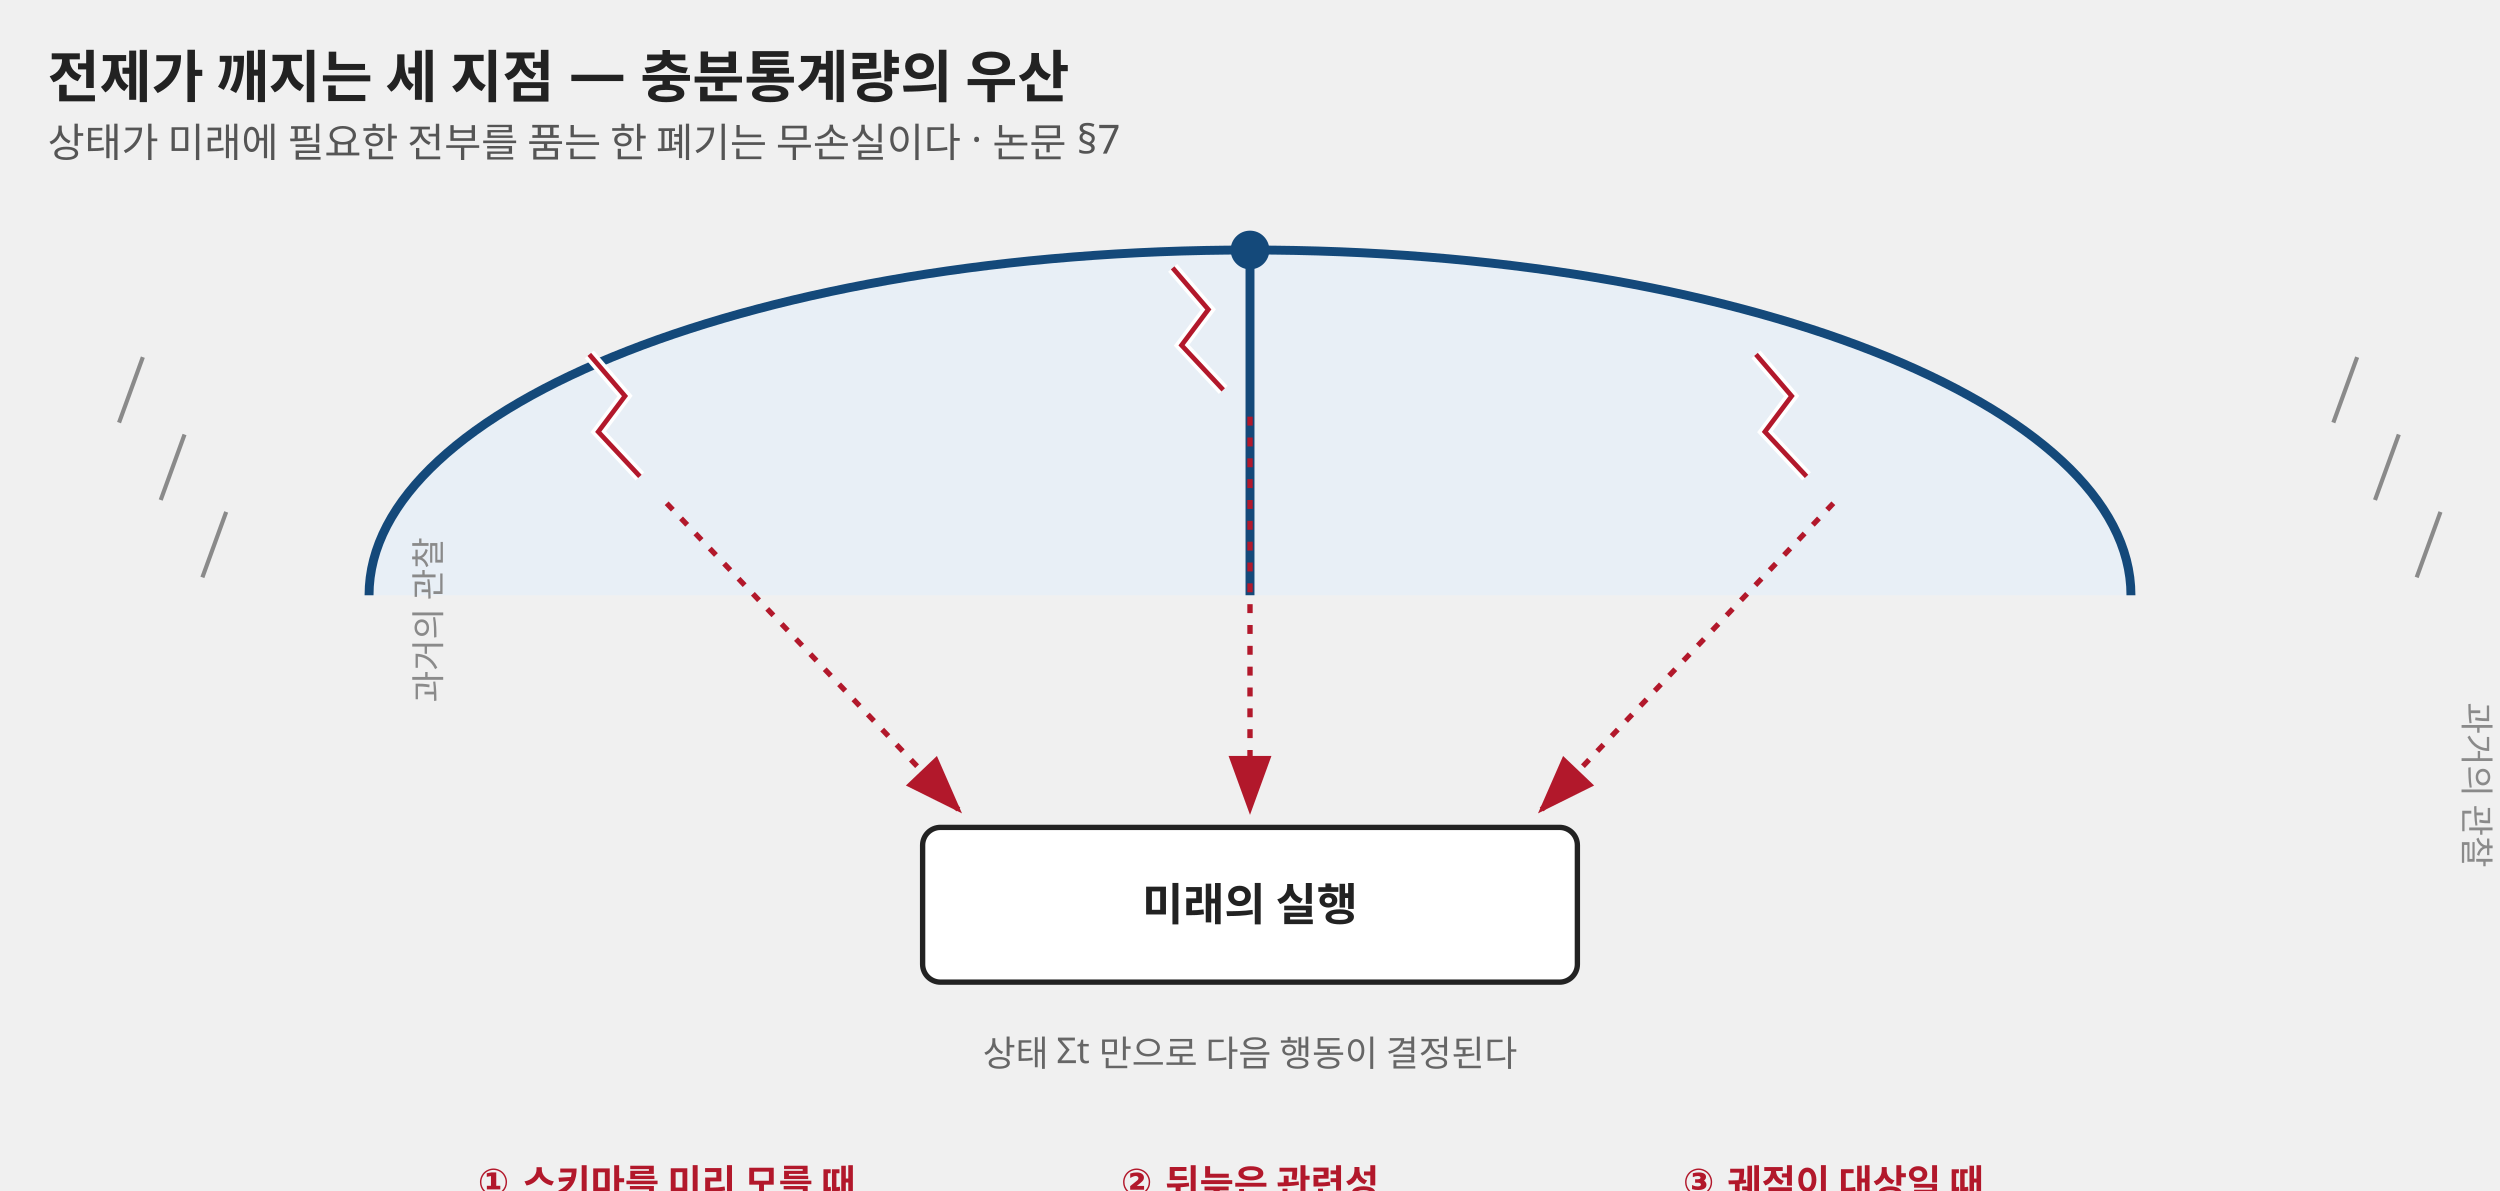
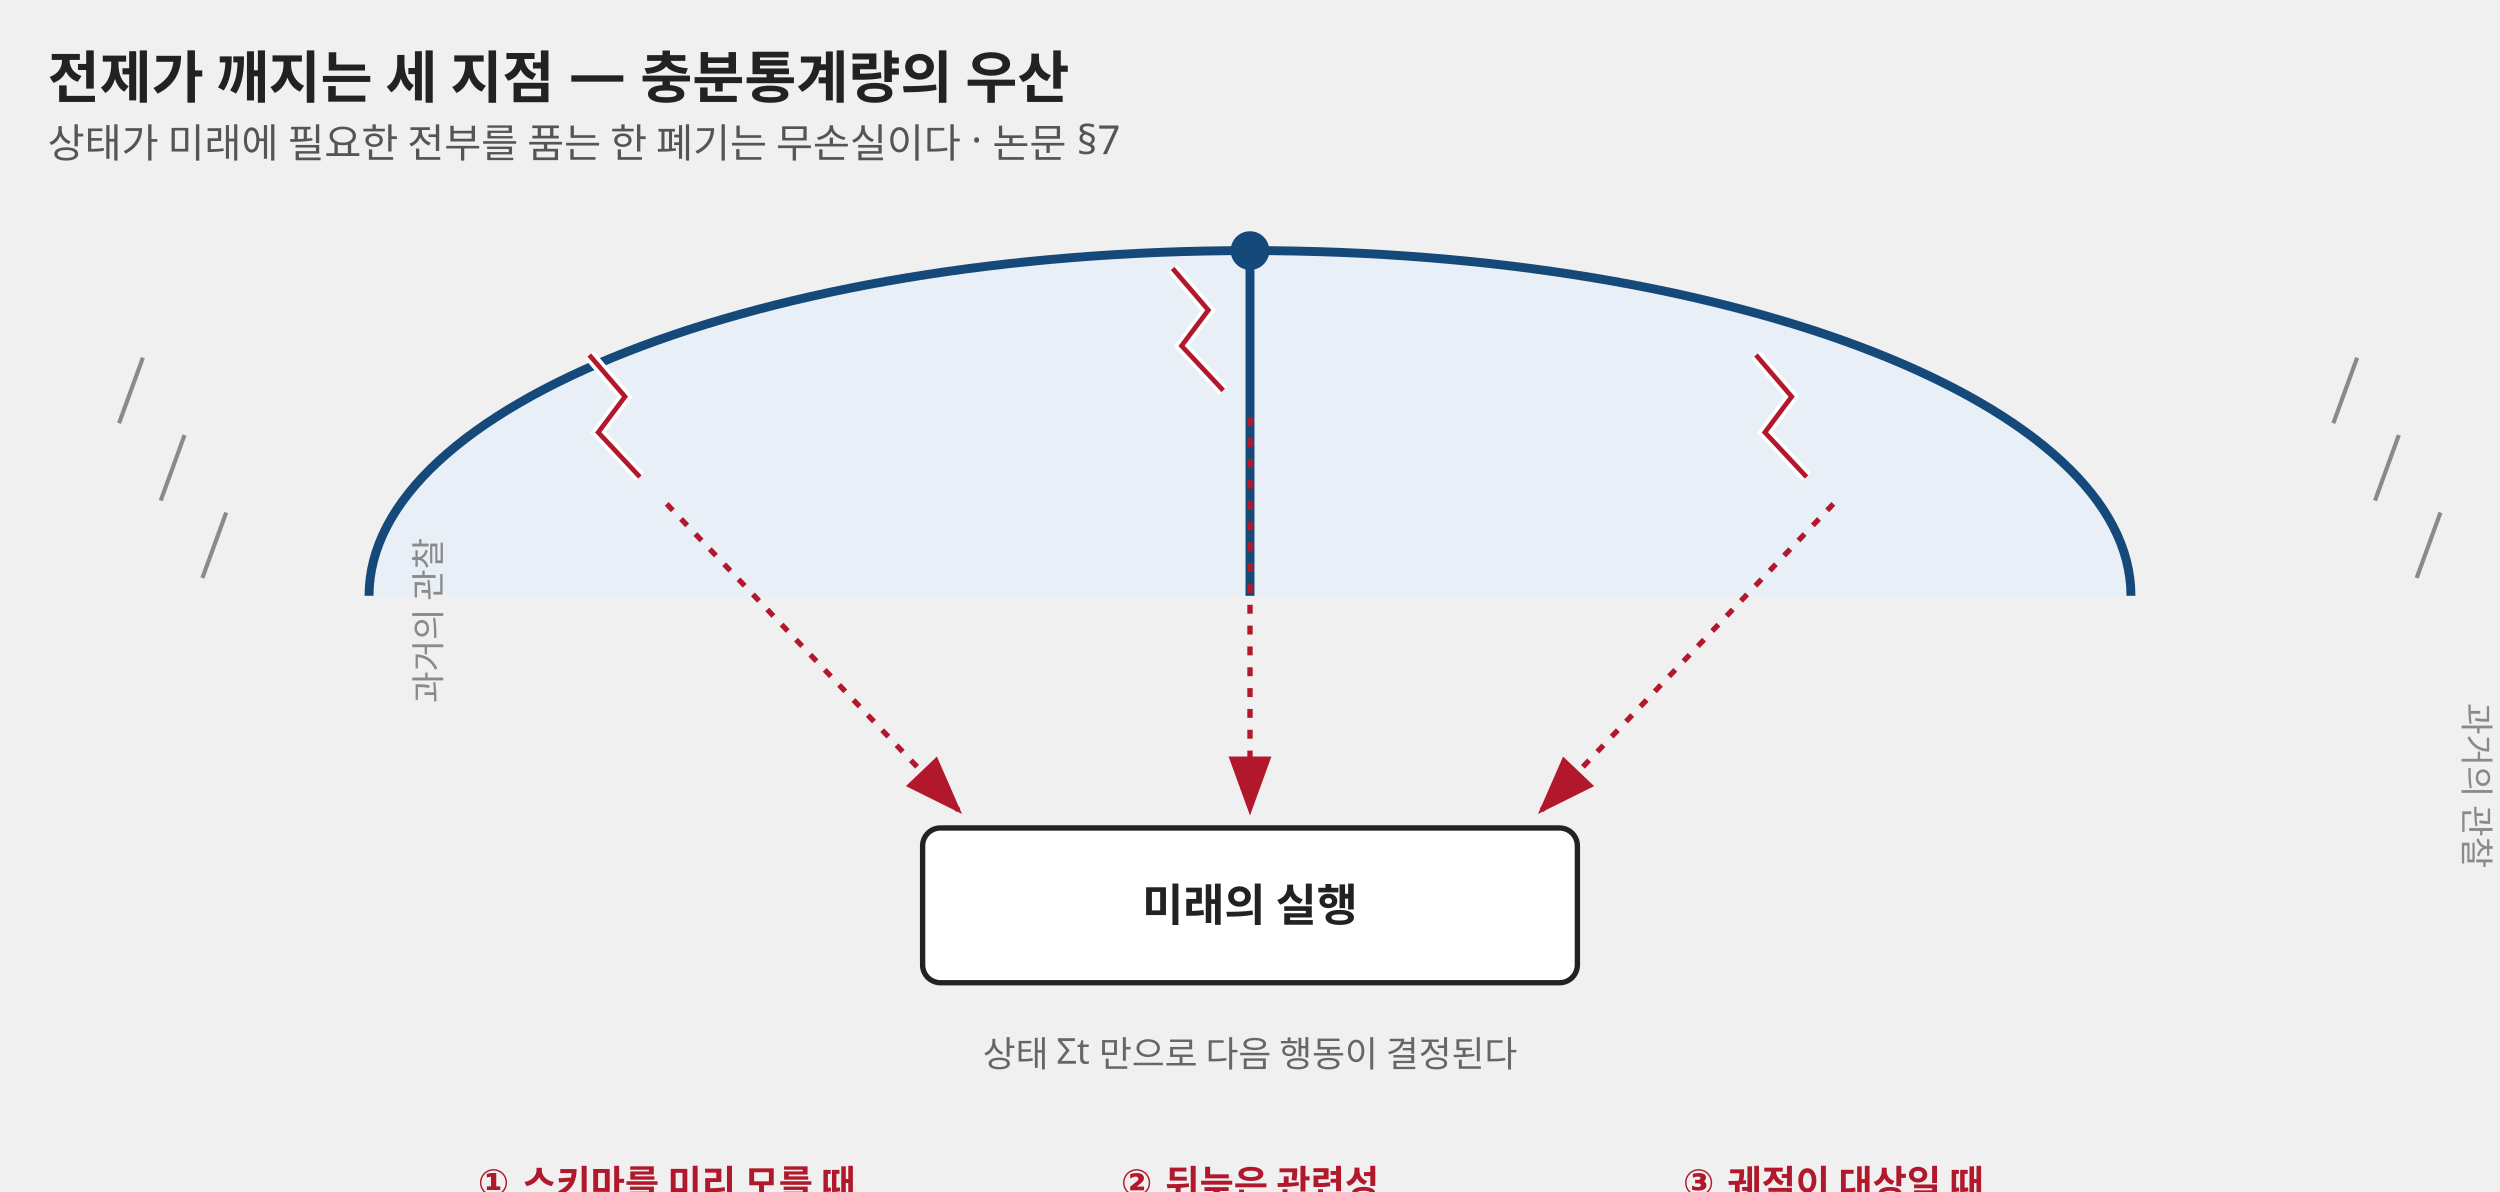
- <svg xmlns="http://www.w3.org/2000/svg" viewBox="0 0 840 400" width="840" height="400" style="background:#ffffff">
+ <svg xmlns="http://www.w3.org/2000/svg" viewBox="0 0 840 400" width="600" height="286" style="background:#ffffff">
  <defs>
    <marker id="ah" markerWidth="11" markerHeight="8" refX="10" refY="4" orient="auto">
      <polygon points="0 0, 11 4, 0 8" fill="#222222" />
    </marker>
    <marker id="ahb" markerWidth="11" markerHeight="8" refX="10" refY="4" orient="auto">
      <polygon points="0 0, 11 4, 0 8" fill="#14497a" />
    </marker>
    <marker id="ahr" markerWidth="11" markerHeight="8" refX="10" refY="4" orient="auto">
      <polygon points="0 0, 11 4, 0 8" fill="#b2182b" />
    </marker>
    <marker id="ahg" markerWidth="11" markerHeight="8" refX="10" refY="4" orient="auto">
      <polygon points="0 0, 11 4, 0 8" fill="#8a8a8a" />
    </marker>
  </defs>
  <text x="16.0" y="26.0" font-family="NanumSquare_ac, NanumGothic, sans-serif" font-size="19" fill="#222222" text-anchor="start" dominant-baseline="middle" font-weight="bold">전제가 깨지는 세 지점 — 충분통계량의 우산</text>
  <text x="16.0" y="48.0" font-family="NanumSquare_ac, NanumGothic, sans-serif" font-size="13.5" fill="#555555" text-anchor="start" dominant-baseline="middle">상태가 미래에 필요한 전부를 품는 한 폐기는 무손실이다 · 논문 §7</text>
  <path d="M 124 200 A 296 116 0 0 1 716 200" fill="#e8eff6" stroke="#14497a" stroke-width="3" />
  <line x1="420.0" y1="84.0" x2="420.0" y2="200.0" stroke="#14497a" stroke-width="3" />
  <circle cx="420.0" cy="84.0" r="6" fill="#14497a" stroke="#14497a" stroke-width="1" />
  <rect x="310.0" y="278.0" width="220.0" height="52.0" rx="6" fill="#ffffff" stroke="#222222" stroke-width="1.8" />
  <text x="420.0" y="304.0" font-family="NanumSquare_ac, NanumGothic, sans-serif" font-size="15" fill="#222222" text-anchor="middle" dominant-baseline="middle" font-weight="bold">미래의 실행</text>
  <text x="420.0" y="354.0" font-family="NanumSquare_ac, NanumGothic, sans-serif" font-size="12" fill="#666666" text-anchor="middle" dominant-baseline="middle">상태 Σt 만으로 다음 행동이 결정된다</text>
  <line x1="48.0" y1="120.0" x2="40.0" y2="142.0" stroke="#8a8a8a" stroke-width="1.4" />
  <line x1="62.0" y1="146.0" x2="54.0" y2="168.0" stroke="#8a8a8a" stroke-width="1.4" />
  <line x1="76.0" y1="172.0" x2="68.0" y2="194.0" stroke="#8a8a8a" stroke-width="1.4" />
  <line x1="792.0" y1="120.0" x2="784.0" y2="142.0" stroke="#8a8a8a" stroke-width="1.4" />
  <line x1="806.0" y1="146.0" x2="798.0" y2="168.0" stroke="#8a8a8a" stroke-width="1.4" />
  <line x1="820.0" y1="172.0" x2="812.0" y2="194.0" stroke="#8a8a8a" stroke-width="1.4" />
  <text x="144.0" y="236.0" font-family="NanumSquare_ac, NanumGothic, sans-serif" font-size="11.5" fill="#8a8a8a" text-anchor="start" dominant-baseline="middle" transform="rotate(-90 144 236)">과거의 관찰</text>
  <text x="832.0" y="236.0" font-family="NanumSquare_ac, NanumGothic, sans-serif" font-size="11.5" fill="#8a8a8a" text-anchor="start" dominant-baseline="middle" transform="rotate(90 832 236)">과거의 관찰</text>
  <path d="M 198 119.074 l 12 14 l -9 12 l 14 15" fill="none" stroke="#ffffff" stroke-width="4" />
  <path d="M 198 119.074 l 12 14 l -9 12 l 14 15" fill="none" stroke="#b2182b" stroke-width="1.6" />
  <path d="M 224 169.1 L 322 272" fill="none" stroke="#b2182b" stroke-width="1.8" stroke-dasharray="3,4" marker-end="url(#ahr)" />
  <text x="224.0" y="398.0" font-family="NanumSquare_ac, NanumGothic, sans-serif" font-size="12.5" fill="#b2182b" text-anchor="middle" dominant-baseline="middle" font-weight="bold">① 스키마를 미리 모를 때</text>
  <path d="M 394 90.0 l 12 14 l -9 12 l 14 15" fill="none" stroke="#ffffff" stroke-width="4" />
  <path d="M 394 90.0 l 12 14 l -9 12 l 14 15" fill="none" stroke="#b2182b" stroke-width="1.6" />
  <path d="M 420 140.0 L 420 272" fill="none" stroke="#b2182b" stroke-width="1.8" stroke-dasharray="3,4" marker-end="url(#ahr)" />
  <text x="420.0" y="398.0" font-family="NanumSquare_ac, NanumGothic, sans-serif" font-size="12.5" fill="#b2182b" text-anchor="middle" dominant-baseline="middle" font-weight="bold">② 뒤늦은 관련성</text>
  <path d="M 590 119.074 l 12 14 l -9 12 l 14 15" fill="none" stroke="#ffffff" stroke-width="4" />
  <path d="M 590 119.074 l 12 14 l -9 12 l 14 15" fill="none" stroke="#b2182b" stroke-width="1.6" />
  <path d="M 616 169.1 L 518 272" fill="none" stroke="#b2182b" stroke-width="1.8" stroke-dasharray="3,4" marker-end="url(#ahr)" />
  <text x="616.0" y="398.0" font-family="NanumSquare_ac, NanumGothic, sans-serif" font-size="12.5" fill="#b2182b" text-anchor="middle" dominant-baseline="middle" font-weight="bold">③ 궤적이 대상일 때</text>
</svg>
